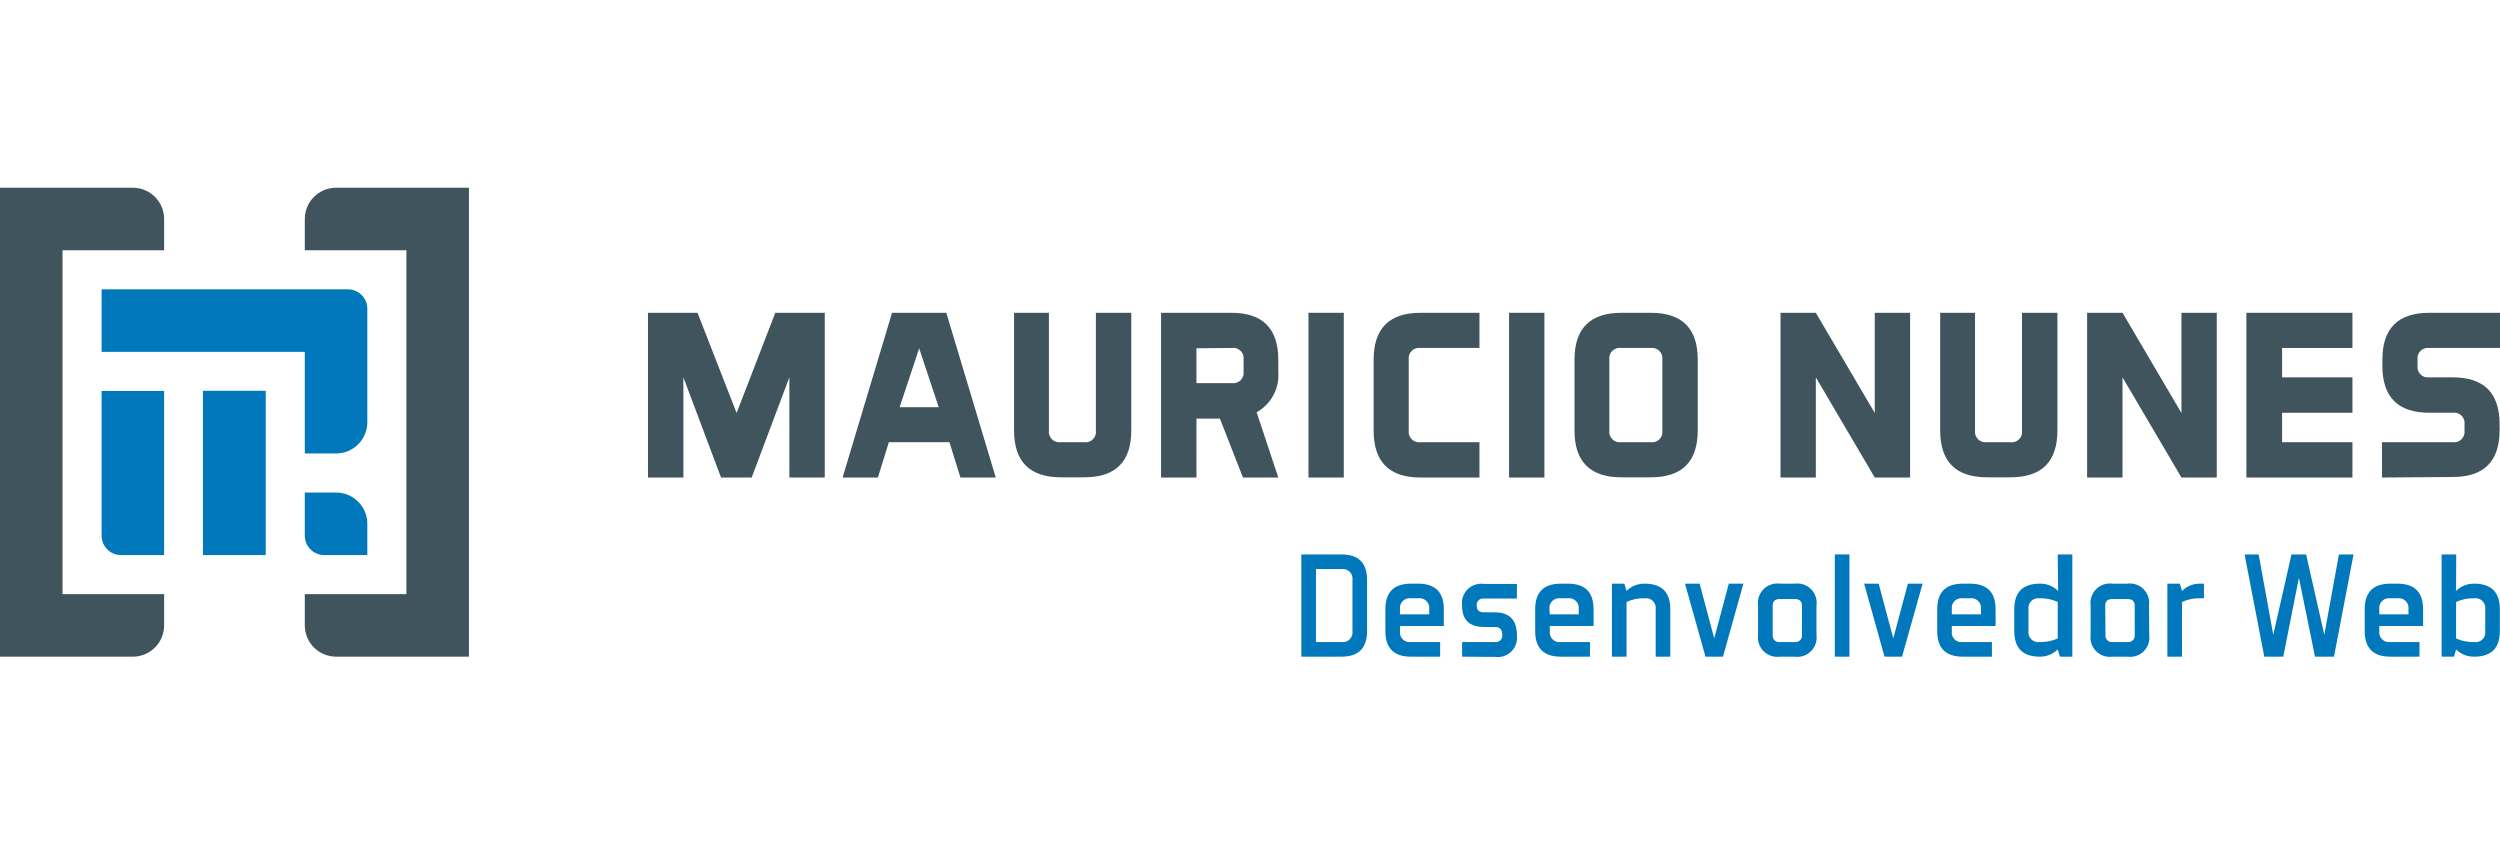
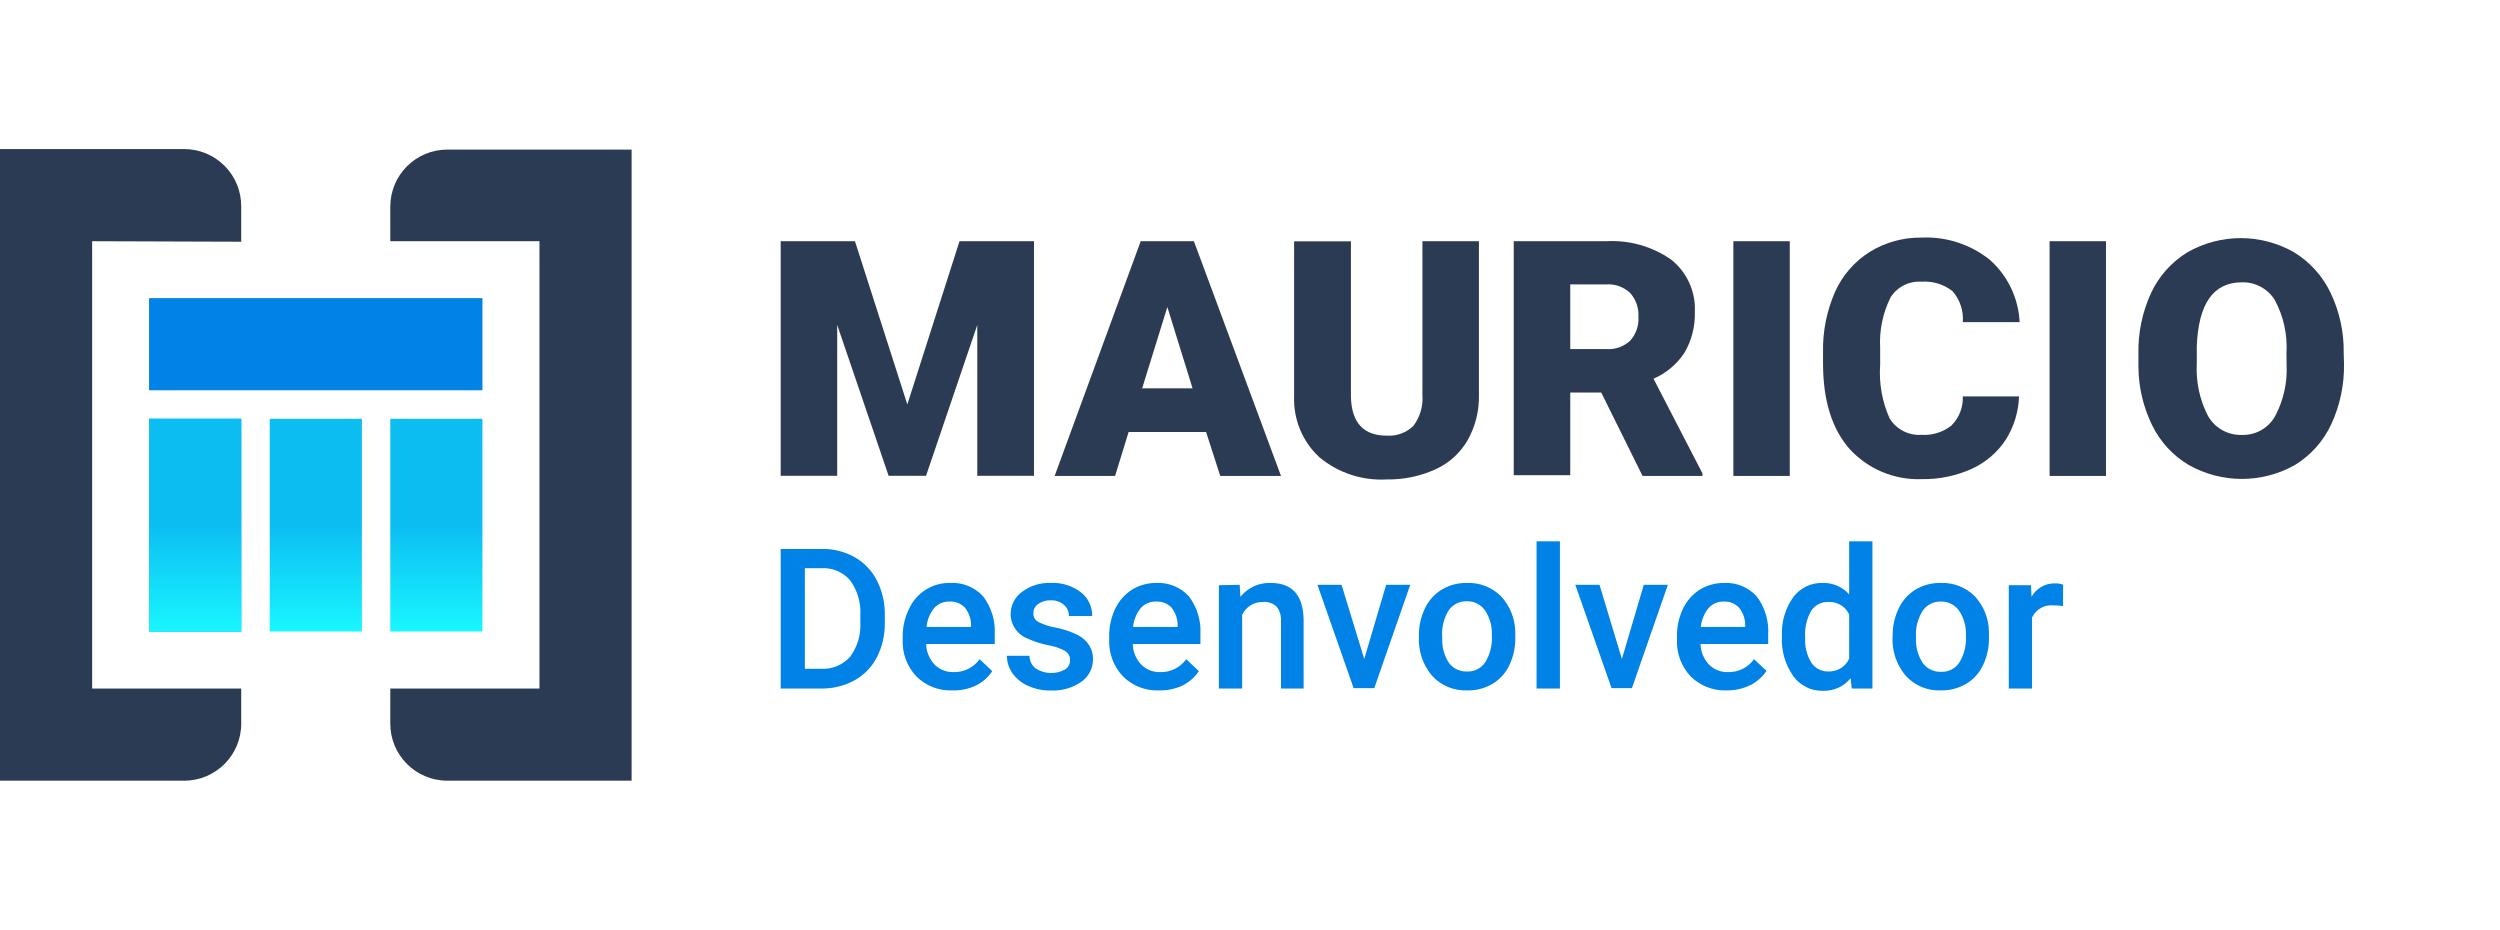
- <svg xmlns="http://www.w3.org/2000/svg" id="Camada_1" data-name="Camada 1" viewBox="0 0 266.321 90" version="1.1" width="266.321" height="90">
-   <defs id="defs3931">
-     <style id="style3929">.cls-1{fill:#0078bb;}.cls-2{fill:#40545e;}.cls-3{fill:none;}</style>
+ <svg xmlns="http://www.w3.org/2000/svg" xmlns:xlink="http://www.w3.org/1999/xlink" id="Camada_1" data-name="Camada 1" viewBox="0 0 242 90">
+   <defs>
+     <style>.cls-1{fill:none;}.cls-2{fill:url(#Gradiente_sem_nome_4);}.cls-3{fill:#0cbdf2;}.cls-4{fill:url(#Gradiente_sem_nome_4-2);}.cls-5{fill:url(#Gradiente_sem_nome_4-3);}.cls-6{fill:#0082e6;}.cls-7{fill:#2c3b54;}</style>
+     <linearGradient id="Gradiente_sem_nome_4" x1="30.57" y1="40.54" x2="30.57" y2="61.14" gradientUnits="userSpaceOnUse">
+       <stop offset="0.5" stop-color="#0cbdf2" />
+       <stop offset="1" stop-color="#19f7ff" />
+     </linearGradient>
+     <linearGradient id="Gradiente_sem_nome_4-2" x1="18.89" y1="40.54" x2="18.89" y2="61.14" xlink:href="#Gradiente_sem_nome_4" />
+     <linearGradient id="Gradiente_sem_nome_4-3" x1="42.24" y1="40.54" x2="42.24" y2="61.14" xlink:href="#Gradiente_sem_nome_4" />
  </defs>
-   <g id="g4047" transform="matrix(0.8325643,0,0,0.8325643,1.6986135e-4,7.511535)">
-     <path id="path3935" d="M 21,41 V 62 H 15.47 A 2.48,2.48 0 0 1 13,59.52 V 41 Z" class="cls-1" style="fill:#0078bb" />
-     <rect id="rect3937" height="21.02" width="8.03" y="40.98" x="25.97" class="cls-1" style="fill:#0078bb" />
-     <path id="path3939" d="m 47,58 v 4 H 41.45 A 2.48,2.48 0 0 1 39,59.52 V 54 h 4 a 4,4 0 0 1 4,4 z" class="cls-1" style="fill:#0078bb" />
-     <path id="path3941" d="M 47,30.47 V 45 a 4,4 0 0 1 -4,4 H 39 V 36 H 13 V 28 H 44.52 A 2.48,2.48 0 0 1 47,30.47 Z" class="cls-1" style="fill:#0078bb" />
-     <path id="path3943" d="M 60,15 V 75 H 43 A 4,4 0 0 1 39,71 V 67 H 52 V 23 H 39 v -4 a 4,4 0 0 1 4,-4 z" class="cls-2" style="fill:#40545e" />
-     <path id="path3945" d="m 0,15 v 60 h 17 a 4,4 0 0 0 4,-4 V 67 H 8 V 23 h 13 v -4 a 4,4 0 0 0 -4,-4 z" class="cls-2" style="fill:#40545e" />
-     <path id="path3947" d="m 82.91,31 h 6.34 l 5,12.82 L 99.2,31 h 6.33 V 52.08 H 101 V 39.26 L 96.18,52.08 H 92.26 L 87.44,39.26 v 12.82 h -4.53 z" class="cls-2" style="fill:#40545e" />
-     <path id="path3949" d="m 127.41,52.08 h -4.52 l -1.41,-4.52 h -7.75 l -1.4,4.52 h -4.52 L 114.14,31 h 6.94 z m -12.3,-9 h 5 l -2.5,-7.53 z" class="cls-2" style="fill:#40545e" />
-     <path id="path3951" d="m 134.21,31 v 15.05 a 1.34,1.34 0 0 0 1.51,1.51 h 3 a 1.33,1.33 0 0 0 1.5,-1.51 V 31 h 4.53 v 15.05 q 0,6 -6,6 h -3 q -6,0 -6,-6 V 31 Z" class="cls-2" style="fill:#40545e" />
-     <path id="path3953" d="m 156.09,44.54 h -3 v 7.54 h -4.53 V 31 h 9 q 6,0 6,6 v 1.51 a 5.46,5.46 0 0 1 -2.77,5.22 l 2.77,8.35 h -4.52 z m -3,-9 V 40 h 4.52 a 1.33,1.33 0 0 0 1.51,-1.51 V 37 a 1.33,1.33 0 0 0 -1.51,-1.5 z" class="cls-2" style="fill:#40545e" />
-     <path id="path3955" d="m 171.94,31 v 21.08 h -4.52 V 31 Z" class="cls-2" style="fill:#40545e" />
-     <path id="path3957" d="m 180.25,46.05 a 1.34,1.34 0 0 0 1.51,1.51 h 7.54 v 4.52 h -7.54 q -6,0 -6,-6 V 37 q 0,-6 6,-6 h 7.54 v 4.5 h -7.54 a 1.33,1.33 0 0 0 -1.51,1.5 z" class="cls-2" style="fill:#40545e" />
-     <path id="path3959" d="m 197.61,31 v 21.08 h -4.52 V 31 Z" class="cls-2" style="fill:#40545e" />
-     <path id="path3961" d="m 217.23,46.05 q 0,6 -6,6 h -3.77 q -6,0 -6,-6 V 37 q 0,-6 6,-6 h 3.77 q 6,0 6,6 z m -11.31,0 a 1.34,1.34 0 0 0 1.51,1.51 h 3.77 a 1.33,1.33 0 0 0 1.5,-1.51 V 37 a 1.33,1.33 0 0 0 -1.5,-1.5 h -3.77 a 1.33,1.33 0 0 0 -1.51,1.5 z" class="cls-2" style="fill:#40545e" />
-     <path id="path3963" d="m 232.34,31 7.54,12.82 V 31 h 4.52 v 21.08 h -4.52 l -7.54,-12.82 v 12.82 h -4.52 V 31 Z" class="cls-2" style="fill:#40545e" />
-     <path id="path3965" d="m 252.71,31 v 15.05 a 1.34,1.34 0 0 0 1.51,1.51 h 3 a 1.33,1.33 0 0 0 1.5,-1.51 V 31 h 4.53 v 15.05 q 0,6 -6,6 h -3 q -6,0 -6,-6 V 31 Z" class="cls-2" style="fill:#40545e" />
-     <path id="path3967" d="m 271.58,31 7.54,12.82 V 31 h 4.52 v 21.08 h -4.52 l -7.54,-12.82 v 12.82 h -4.53 V 31 Z" class="cls-2" style="fill:#40545e" />
-     <path id="path3969" d="m 301,39.26 v 4.53 h -9 v 3.77 h 9 v 4.52 H 287.43 V 31 H 301 v 4.5 h -9 v 3.76 z" class="cls-2" style="fill:#40545e" />
-     <path id="path3971" d="m 304.78,52.08 v -4.52 h 9.05 a 1.34,1.34 0 0 0 1.51,-1.51 V 45.3 a 1.33,1.33 0 0 0 -1.51,-1.51 h -3 q -6,0 -6,-6 V 37 q 0,-6 6,-6 h 9.05 v 4.5 h -9.05 a 1.33,1.33 0 0 0 -1.5,1.5 v 0.76 a 1.33,1.33 0 0 0 1.5,1.5 h 3 q 6,0 6,6 v 0.75 q 0,6 -6,6 z" class="cls-2" style="fill:#40545e" />
-     <path id="path3973" d="m 171.65,61.92 q 3.27,0 3.27,3.27 v 6.54 q 0,3.27 -3.27,3.27 h -5.14 V 61.92 Z m 1.4,3.27 a 1.24,1.24 0 0 0 -1.4,-1.4 h -3.27 v 9.34 h 3.27 a 1.24,1.24 0 0 0 1.4,-1.4 z" class="cls-1" style="fill:#0078bb" />
-     <path id="path3975" d="m 179.13,71.08 v 0.65 a 1.24,1.24 0 0 0 1.4,1.4 h 3.74 V 75 h -3.74 q -3.27,0 -3.27,-3.27 v -2.8 q 0,-3.27 3.27,-3.27 h 0.94 q 3.27,0 3.27,3.27 v 2.15 z m 0,-1.5 h 3.74 v -0.65 a 1.24,1.24 0 0 0 -1.4,-1.4 h -0.94 a 1.24,1.24 0 0 0 -1.4,1.4 z" class="cls-1" style="fill:#0078bb" />
-     <path id="path3977" d="m 187.08,75 v -1.87 h 4.2 a 0.83,0.83 0 0 0 0.94,-0.93 c 0,-0.69 -0.31,-1 -0.94,-1 h -1.4 c -1.87,0 -2.8,-0.9 -2.8,-2.71 a 2.47,2.47 0 0 1 2.8,-2.8 h 4.21 v 1.87 h -4.21 a 0.82,0.82 0 0 0 -0.93,0.93 q 0,0.84 0.93,0.84 h 1.4 c 1.87,0 2.81,1 2.81,2.9 a 2.48,2.48 0 0 1 -2.81,2.8 z" class="cls-1" style="fill:#0078bb" />
-     <path id="path3979" d="m 198.3,71.08 v 0.65 a 1.24,1.24 0 0 0 1.4,1.4 h 3.74 V 75 h -3.74 q -3.27,0 -3.27,-3.27 v -2.8 q 0,-3.27 3.27,-3.27 h 0.93 q 3.27,0 3.27,3.27 v 2.15 z m 0,-1.5 h 3.7 v -0.65 a 1.24,1.24 0 0 0 -1.41,-1.4 h -0.93 a 1.24,1.24 0 0 0 -1.4,1.4 z" class="cls-1" style="fill:#0078bb" />
-     <path id="path3981" d="m 208.12,75 h -1.87 v -9.34 h 1.59 l 0.28,0.93 a 3.17,3.17 0 0 1 2.33,-0.93 q 3.27,0 3.27,3.27 V 75 h -1.87 v -6.07 a 1.24,1.24 0 0 0 -1.4,-1.4 5.06,5.06 0 0 0 -2.33,0.47 z" class="cls-1" style="fill:#0078bb" />
-     <path id="path3983" d="m 220.46,75 h -2.24 l -2.62,-9.34 h 1.87 l 1.87,7 1.86,-7 h 1.87 z" class="cls-1" style="fill:#0078bb" />
-     <path id="path3985" d="m 232.42,72.2 a 2.47,2.47 0 0 1 -2.8,2.8 h -1.87 a 2.48,2.48 0 0 1 -2.8,-2.8 v -3.74 a 2.48,2.48 0 0 1 2.8,-2.8 h 1.87 a 2.47,2.47 0 0 1 2.8,2.8 z m -5.6,0 a 0.82,0.82 0 0 0 0.93,0.93 h 1.87 a 0.83,0.83 0 0 0 0.94,-0.93 v -3.74 c 0,-0.56 -0.32,-0.84 -0.94,-0.84 h -1.87 q -0.93,0 -0.93,0.84 z" class="cls-1" style="fill:#0078bb" />
-     <path id="path3987" d="M 236.64,61.92 V 75 h -1.87 V 61.92 Z" class="cls-1" style="fill:#0078bb" />
-     <path id="path3989" d="m 243.37,75 h -2.24 l -2.61,-9.34 h 1.86 l 1.87,7 1.87,-7 H 246 Z" class="cls-1" style="fill:#0078bb" />
-     <path id="path3991" d="m 249.74,71.08 v 0.65 a 1.23,1.23 0 0 0 1.4,1.4 h 3.73 V 75 h -3.73 q -3.27,0 -3.27,-3.27 v -2.8 q 0,-3.27 3.27,-3.27 h 0.93 q 3.27,0 3.27,3.27 v 2.15 z m 0,-1.5 h 3.73 v -0.65 a 1.24,1.24 0 0 0 -1.4,-1.4 h -0.93 a 1.24,1.24 0 0 0 -1.4,1.4 z" class="cls-1" style="fill:#0078bb" />
-     <path id="path3993" d="m 263.29,61.92 h 1.87 V 75 h -1.59 l -0.28,-0.93 A 3.17,3.17 0 0 1 261,75 q -3.27,0 -3.27,-3.27 v -2.8 q 0,-3.27 3.27,-3.27 a 3.17,3.17 0 0 1 2.34,0.93 z m 0,10.75 V 68 a 5.08,5.08 0 0 0 -2.34,-0.47 1.24,1.24 0 0 0 -1.4,1.4 v 2.8 a 1.24,1.24 0 0 0 1.4,1.4 5.22,5.22 0 0 0 2.34,-0.46 z" class="cls-1" style="fill:#0078bb" />
-     <path id="path3995" d="m 275,72.2 a 2.47,2.47 0 0 1 -2.8,2.8 h -1.9 a 2.48,2.48 0 0 1 -2.8,-2.8 v -3.74 a 2.48,2.48 0 0 1 2.8,-2.8 h 1.87 a 2.47,2.47 0 0 1 2.8,2.8 z m -5.6,0 a 0.82,0.82 0 0 0 0.93,0.93 h 1.87 a 0.83,0.83 0 0 0 0.94,-0.93 v -3.74 c 0,-0.56 -0.31,-0.84 -0.94,-0.84 h -1.9 q -0.93,0 -0.93,0.84 z" class="cls-1" style="fill:#0078bb" />
-     <path id="path3997" d="m 279.19,75 h -1.87 v -9.34 h 1.59 l 0.28,0.93 a 3.17,3.17 0 0 1 2.33,-0.93 H 282 v 1.87 h -0.47 A 5.06,5.06 0 0 0 279.2,68 Z" class="cls-1" style="fill:#0078bb" />
-     <path id="path3999" d="m 298.64,75 h -2.43 l -2.06,-10.1 -2,10.1 h -2.43 L 287.2,61.92 h 1.8 l 1.87,10.28 2.33,-10.28 h 1.87 l 2.33,10.28 1.87,-10.28 h 1.87 z" class="cls-1" style="fill:#0078bb" />
-     <path id="path4001" d="m 304.44,71.08 v 0.65 a 1.24,1.24 0 0 0 1.4,1.4 h 3.74 V 75 h -3.74 q -3.27,0 -3.27,-3.27 v -2.8 q 0,-3.27 3.27,-3.27 h 0.93 q 3.27,0 3.27,3.27 v 2.15 z m 0,-1.5 h 3.73 v -0.65 a 1.24,1.24 0 0 0 -1.4,-1.4 h -0.93 a 1.24,1.24 0 0 0 -1.4,1.4 z" class="cls-1" style="fill:#0078bb" />
-     <path id="path4003" d="m 314.26,66.59 a 3.17,3.17 0 0 1 2.33,-0.93 q 3.27,0 3.27,3.27 v 2.8 q 0,3.27 -3.27,3.27 a 3.17,3.17 0 0 1 -2.33,-0.93 L 314,75 h -1.59 V 61.92 h 1.87 z m 2.33,6.54 a 1.23,1.23 0 0 0 1.4,-1.4 v -2.8 a 1.24,1.24 0 0 0 -1.4,-1.4 5.06,5.06 0 0 0 -2.33,0.47 v 4.67 a 5.2,5.2 0 0 0 2.33,0.46 z" class="cls-1" style="fill:#0078bb" />
-   </g>
-   <rect class="cls-3" width="319.86" height="90" id="rect4005" x="-26.769" y="0" style="fill:none" />
-   <rect id="rect4854" width="266.321" height="90" x="0" y="0" style="stroke-width:1.057;fill:none" />
+   <rect class="cls-1" width="242" height="90" />
+   <rect class="cls-2" x="26.11" y="40.54" width="8.92" height="20.59" />
+   <rect class="cls-3" x="14.43" y="40.54" width="8.92" height="20.59" />
+   <rect class="cls-3" x="14.43" y="40.54" width="8.92" height="20.59" />
+   <rect class="cls-4" x="14.43" y="40.54" width="8.92" height="20.59" />
+   <rect class="cls-5" x="37.78" y="40.54" width="8.92" height="20.59" />
+   <rect class="cls-6" x="14.43" y="28.86" width="32.27" height="8.92" />
+   <path class="cls-7" d="M8.92,23.35v43.3H23.35v3.4a5.52,5.52,0,0,1-5.51,5.52H0V14.43H17.84A5.52,5.52,0,0,1,23.35,20v3.4Z" />
+   <path class="cls-7" d="M52.22,66.65V23.35H37.78V20a5.52,5.52,0,0,1,5.52-5.52H61.14V75.57H43.3a5.52,5.52,0,0,1-5.52-5.52v-3.4Z" />
+   <path class="cls-6" d="M75.57,66.65V53.14h4a6.25,6.25,0,0,1,3.17.8,5.45,5.45,0,0,1,2.15,2.26,7.17,7.17,0,0,1,.76,3.36v.68a7.13,7.13,0,0,1-.76,3.37,5.38,5.38,0,0,1-2.18,2.25,6.55,6.55,0,0,1-3.25.79ZM77.91,55v9.74h1.53a3.52,3.52,0,0,0,2.84-1.15,5.08,5.08,0,0,0,1-3.32v-.75a5.17,5.17,0,0,0-1-3.36A3.4,3.4,0,0,0,79.56,55Z" />
+   <path class="cls-6" d="M92.18,66.83a4.64,4.64,0,0,1-3.47-1.35,4.87,4.87,0,0,1-1.33-3.59v-.28A5.93,5.93,0,0,1,88,58.93a4.27,4.27,0,0,1,4-2.5,4,4,0,0,1,3.17,1.3,5.59,5.59,0,0,1,1.12,3.71v.9H89.65a3,3,0,0,0,.83,2,2.48,2.48,0,0,0,1.83.72,3,3,0,0,0,2.52-1.25l1.22,1.16a4.05,4.05,0,0,1-1.61,1.4A5,5,0,0,1,92.18,66.83Zm-.27-8.6a1.91,1.91,0,0,0-1.5.65,3.36,3.36,0,0,0-.72,1.81H94v-.16a2.78,2.78,0,0,0-.6-1.72A1.92,1.92,0,0,0,91.91,58.23Z" />
+   <path class="cls-6" d="M103.58,63.92a1,1,0,0,0-.5-.92,5.3,5.3,0,0,0-1.64-.55,8.17,8.17,0,0,1-1.92-.62,2.55,2.55,0,0,1-1.69-2.36,2.66,2.66,0,0,1,1.09-2.17,4.35,4.35,0,0,1,2.79-.87,4.43,4.43,0,0,1,2.9.89,2.81,2.81,0,0,1,1.11,2.31h-2.25a1.37,1.37,0,0,0-.48-1.08,1.84,1.84,0,0,0-1.28-.44,2,2,0,0,0-1.21.35,1.06,1.06,0,0,0-.47.92.9.9,0,0,0,.43.8,5.9,5.9,0,0,0,1.77.58,8.63,8.63,0,0,1,2.08.7,2.92,2.92,0,0,1,1.12,1,2.4,2.4,0,0,1,.37,1.37A2.62,2.62,0,0,1,104.67,66a4.75,4.75,0,0,1-2.94.84,5.1,5.1,0,0,1-2.19-.44A3.64,3.64,0,0,1,98,65.16a2.88,2.88,0,0,1-.53-1.68h2.18a1.6,1.6,0,0,0,.61,1.23,2.77,2.77,0,0,0,2.83.1A1,1,0,0,0,103.58,63.92Z" />
+   <path class="cls-6" d="M112.18,66.83a4.64,4.64,0,0,1-3.47-1.35,4.88,4.88,0,0,1-1.34-3.59v-.28a6.07,6.07,0,0,1,.58-2.68,4.45,4.45,0,0,1,1.63-1.85,4.39,4.39,0,0,1,2.34-.65,4,4,0,0,1,3.17,1.3,5.59,5.59,0,0,1,1.11,3.71v.9h-6.55a3,3,0,0,0,.83,2,2.48,2.48,0,0,0,1.83.72,3,3,0,0,0,2.52-1.25l1.22,1.16a4.12,4.12,0,0,1-1.61,1.4A5.06,5.06,0,0,1,112.18,66.83Zm-.27-8.6a1.91,1.91,0,0,0-1.5.65,3.45,3.45,0,0,0-.73,1.81H114v-.16a2.78,2.78,0,0,0-.6-1.72A1.93,1.93,0,0,0,111.91,58.23Z" />
+   <path class="cls-6" d="M120,56.61l.07,1.16A3.6,3.6,0,0,1,123,56.43c2.09,0,3.16,1.19,3.19,3.59v6.63H124v-6.5a2.11,2.11,0,0,0-.41-1.42,1.74,1.74,0,0,0-1.35-.46,2.18,2.18,0,0,0-2,1.24v7.14h-2.25v-10Z" />
+   <path class="cls-6" d="M132.06,63.79l2.12-7.18h2.33l-3.48,10h-2l-3.5-10h2.33Z" />
+   <path class="cls-6" d="M137.35,61.54a5.91,5.91,0,0,1,.59-2.66,4.27,4.27,0,0,1,1.64-1.82,4.63,4.63,0,0,1,2.43-.63,4.41,4.41,0,0,1,3.3,1.3,5.19,5.19,0,0,1,1.37,3.47v.53a5.93,5.93,0,0,1-.57,2.65,4.16,4.16,0,0,1-1.63,1.81,4.62,4.62,0,0,1-2.45.64,4.36,4.36,0,0,1-3.4-1.41,5.42,5.42,0,0,1-1.28-3.77Zm2.26.19a4.05,4.05,0,0,0,.64,2.43A2.08,2.08,0,0,0,142,65a2,2,0,0,0,1.77-.89,4.4,4.4,0,0,0,.64-2.6,4,4,0,0,0-.65-2.41,2.09,2.09,0,0,0-1.78-.9,2.07,2.07,0,0,0-1.75.88A4.35,4.35,0,0,0,139.61,61.73Z" />
+   <path class="cls-6" d="M151,66.65h-2.26V52.4H151Z" />
+   <path class="cls-6" d="M157,63.79l2.12-7.18h2.33l-3.48,10H156l-3.51-10h2.34Z" />
+   <path class="cls-6" d="M167.14,66.83a4.68,4.68,0,0,1-3.48-1.35,4.91,4.91,0,0,1-1.33-3.59v-.28a6.07,6.07,0,0,1,.58-2.68,4.45,4.45,0,0,1,1.63-1.85,4.39,4.39,0,0,1,2.34-.65,4,4,0,0,1,3.17,1.3,5.59,5.59,0,0,1,1.11,3.71v.9h-6.55a3,3,0,0,0,.83,2,2.48,2.48,0,0,0,1.83.72,3,3,0,0,0,2.52-1.25L171,64.94a4.12,4.12,0,0,1-1.61,1.4A5.06,5.06,0,0,1,167.14,66.83Zm-.27-8.6a1.91,1.91,0,0,0-1.5.65,3.45,3.45,0,0,0-.73,1.81h4.3v-.16a2.72,2.72,0,0,0-.61-1.72A1.9,1.9,0,0,0,166.87,58.23Z" />
+   <path class="cls-6" d="M172.49,61.56a6,6,0,0,1,1.08-3.73,3.41,3.41,0,0,1,2.88-1.4A3.29,3.29,0,0,1,179,57.54V52.4h2.25V66.65h-2l-.11-1a3.3,3.3,0,0,1-2.7,1.22,3.43,3.43,0,0,1-2.85-1.42A6.14,6.14,0,0,1,172.49,61.56Zm2.25.19a4.2,4.2,0,0,0,.59,2.39A1.93,1.93,0,0,0,177,65a2.12,2.12,0,0,0,2-1.24V59.48a2.09,2.09,0,0,0-2-1.21,1.92,1.92,0,0,0-1.69.87A4.62,4.62,0,0,0,174.74,61.75Z" />
+   <path class="cls-6" d="M183.21,61.54a5.91,5.91,0,0,1,.59-2.66,4.27,4.27,0,0,1,1.64-1.82,4.63,4.63,0,0,1,2.43-.63,4.41,4.41,0,0,1,3.3,1.3,5.14,5.14,0,0,1,1.36,3.47v.53a5.93,5.93,0,0,1-.57,2.65,4.16,4.16,0,0,1-1.63,1.81,4.62,4.62,0,0,1-2.45.64,4.36,4.36,0,0,1-3.4-1.41,5.42,5.42,0,0,1-1.28-3.77Zm2.26.19a4.05,4.05,0,0,0,.64,2.43,2.08,2.08,0,0,0,1.78.87,2,2,0,0,0,1.77-.89,4.4,4.4,0,0,0,.64-2.6,4,4,0,0,0-.65-2.41,2.09,2.09,0,0,0-1.78-.9,2.07,2.07,0,0,0-1.75.88A4.35,4.35,0,0,0,185.47,61.73Z" />
+   <path class="cls-6" d="M199.7,58.67a5.41,5.41,0,0,0-.91-.07,2.06,2.06,0,0,0-2.09,1.18v6.87h-2.25v-10h2.15l.05,1.12a2.55,2.55,0,0,1,2.27-1.3,2,2,0,0,1,.79.13Z" />
+   <polygon class="cls-7" points="92.88 23.35 87.83 39.15 82.76 23.35 75.57 23.35 75.57 46.06 81.04 46.06 81.04 31.45 86.02 46.06 89.64 46.06 94.6 31.46 94.6 46.06 100.09 46.06 100.09 23.35 92.88 23.35" />
+   <path class="cls-7" d="M116.75,41.82h-7.5l-1.31,4.25h-5.85l8.33-22.72h5.15L124,46.07h-5.88Zm-6.19-4.23h4.88L113,29.72Z" />
+   <path class="cls-7" d="M143.16,23.35V38.22a8.51,8.51,0,0,1-1.08,4.37A6.86,6.86,0,0,1,139,45.41a11,11,0,0,1-4.76,1,9.38,9.38,0,0,1-6.54-2.16,7.66,7.66,0,0,1-2.43-5.89v-15h5.5V38.44c.07,2.48,1.22,3.73,3.47,3.73a3.36,3.36,0,0,0,2.57-.94,4.38,4.38,0,0,0,.88-3V23.35Z" />
+   <path class="cls-7" d="M155,38h-3v8h-5.47V23.35h8.94a10,10,0,0,1,6.31,1.79,6.09,6.09,0,0,1,2.28,5.07,7.38,7.38,0,0,1-1,3.93,6.84,6.84,0,0,1-3,2.52l4.74,9.17v.24H159Zm-3-4.21h3.47a3.07,3.07,0,0,0,2.34-.82,3.16,3.16,0,0,0,.79-2.29,3.22,3.22,0,0,0-.79-2.31,3.07,3.07,0,0,0-2.34-.84h-3.47Z" />
+   <path class="cls-7" d="M173.25,46.07h-5.46V23.35h5.46Z" />
+   <path class="cls-7" d="M195.44,38.37a8.34,8.34,0,0,1-1.28,4.19,7.78,7.78,0,0,1-3.29,2.82,11.27,11.27,0,0,1-4.83,1,9,9,0,0,1-7-2.92q-2.56-2.91-2.57-8.24V34.1a13.8,13.8,0,0,1,1.16-5.84,8.82,8.82,0,0,1,3.35-3.87A9.32,9.32,0,0,1,186,23a9.81,9.81,0,0,1,6.65,2.18,8.62,8.62,0,0,1,2.85,6H190a4.08,4.08,0,0,0-1-3,4.34,4.34,0,0,0-3-.91,3.26,3.26,0,0,0-3,1.53,9.77,9.77,0,0,0-1,4.89v1.6a10.86,10.86,0,0,0,.91,5.2A3.34,3.34,0,0,0,186,42.09a4.23,4.23,0,0,0,2.89-.89A3.76,3.76,0,0,0,190,38.37Z" />
+   <path class="cls-7" d="M203.86,46.07H198.4V23.35h5.46Z" />
+   <path class="cls-7" d="M226.9,35.18a13.44,13.44,0,0,1-1.23,5.88,9.15,9.15,0,0,1-3.5,3.94,10.47,10.47,0,0,1-10.32,0,9.13,9.13,0,0,1-3.51-3.81A13.06,13.06,0,0,1,207,35.54V34.26a13.39,13.39,0,0,1,1.22-5.89,9.1,9.1,0,0,1,3.51-3.94,10.39,10.39,0,0,1,10.35,0,9.29,9.29,0,0,1,3.52,3.91,13,13,0,0,1,1.27,5.81Zm-5.57-1a9.6,9.6,0,0,0-1.13-5.14A3.62,3.62,0,0,0,217,27.33q-4.11,0-4.35,6.18l0,1.67a9.82,9.82,0,0,0,1.11,5.13A3.64,3.64,0,0,0,217,42.1a3.56,3.56,0,0,0,3.2-1.76,9.54,9.54,0,0,0,1.14-5.07Z" />
</svg>
